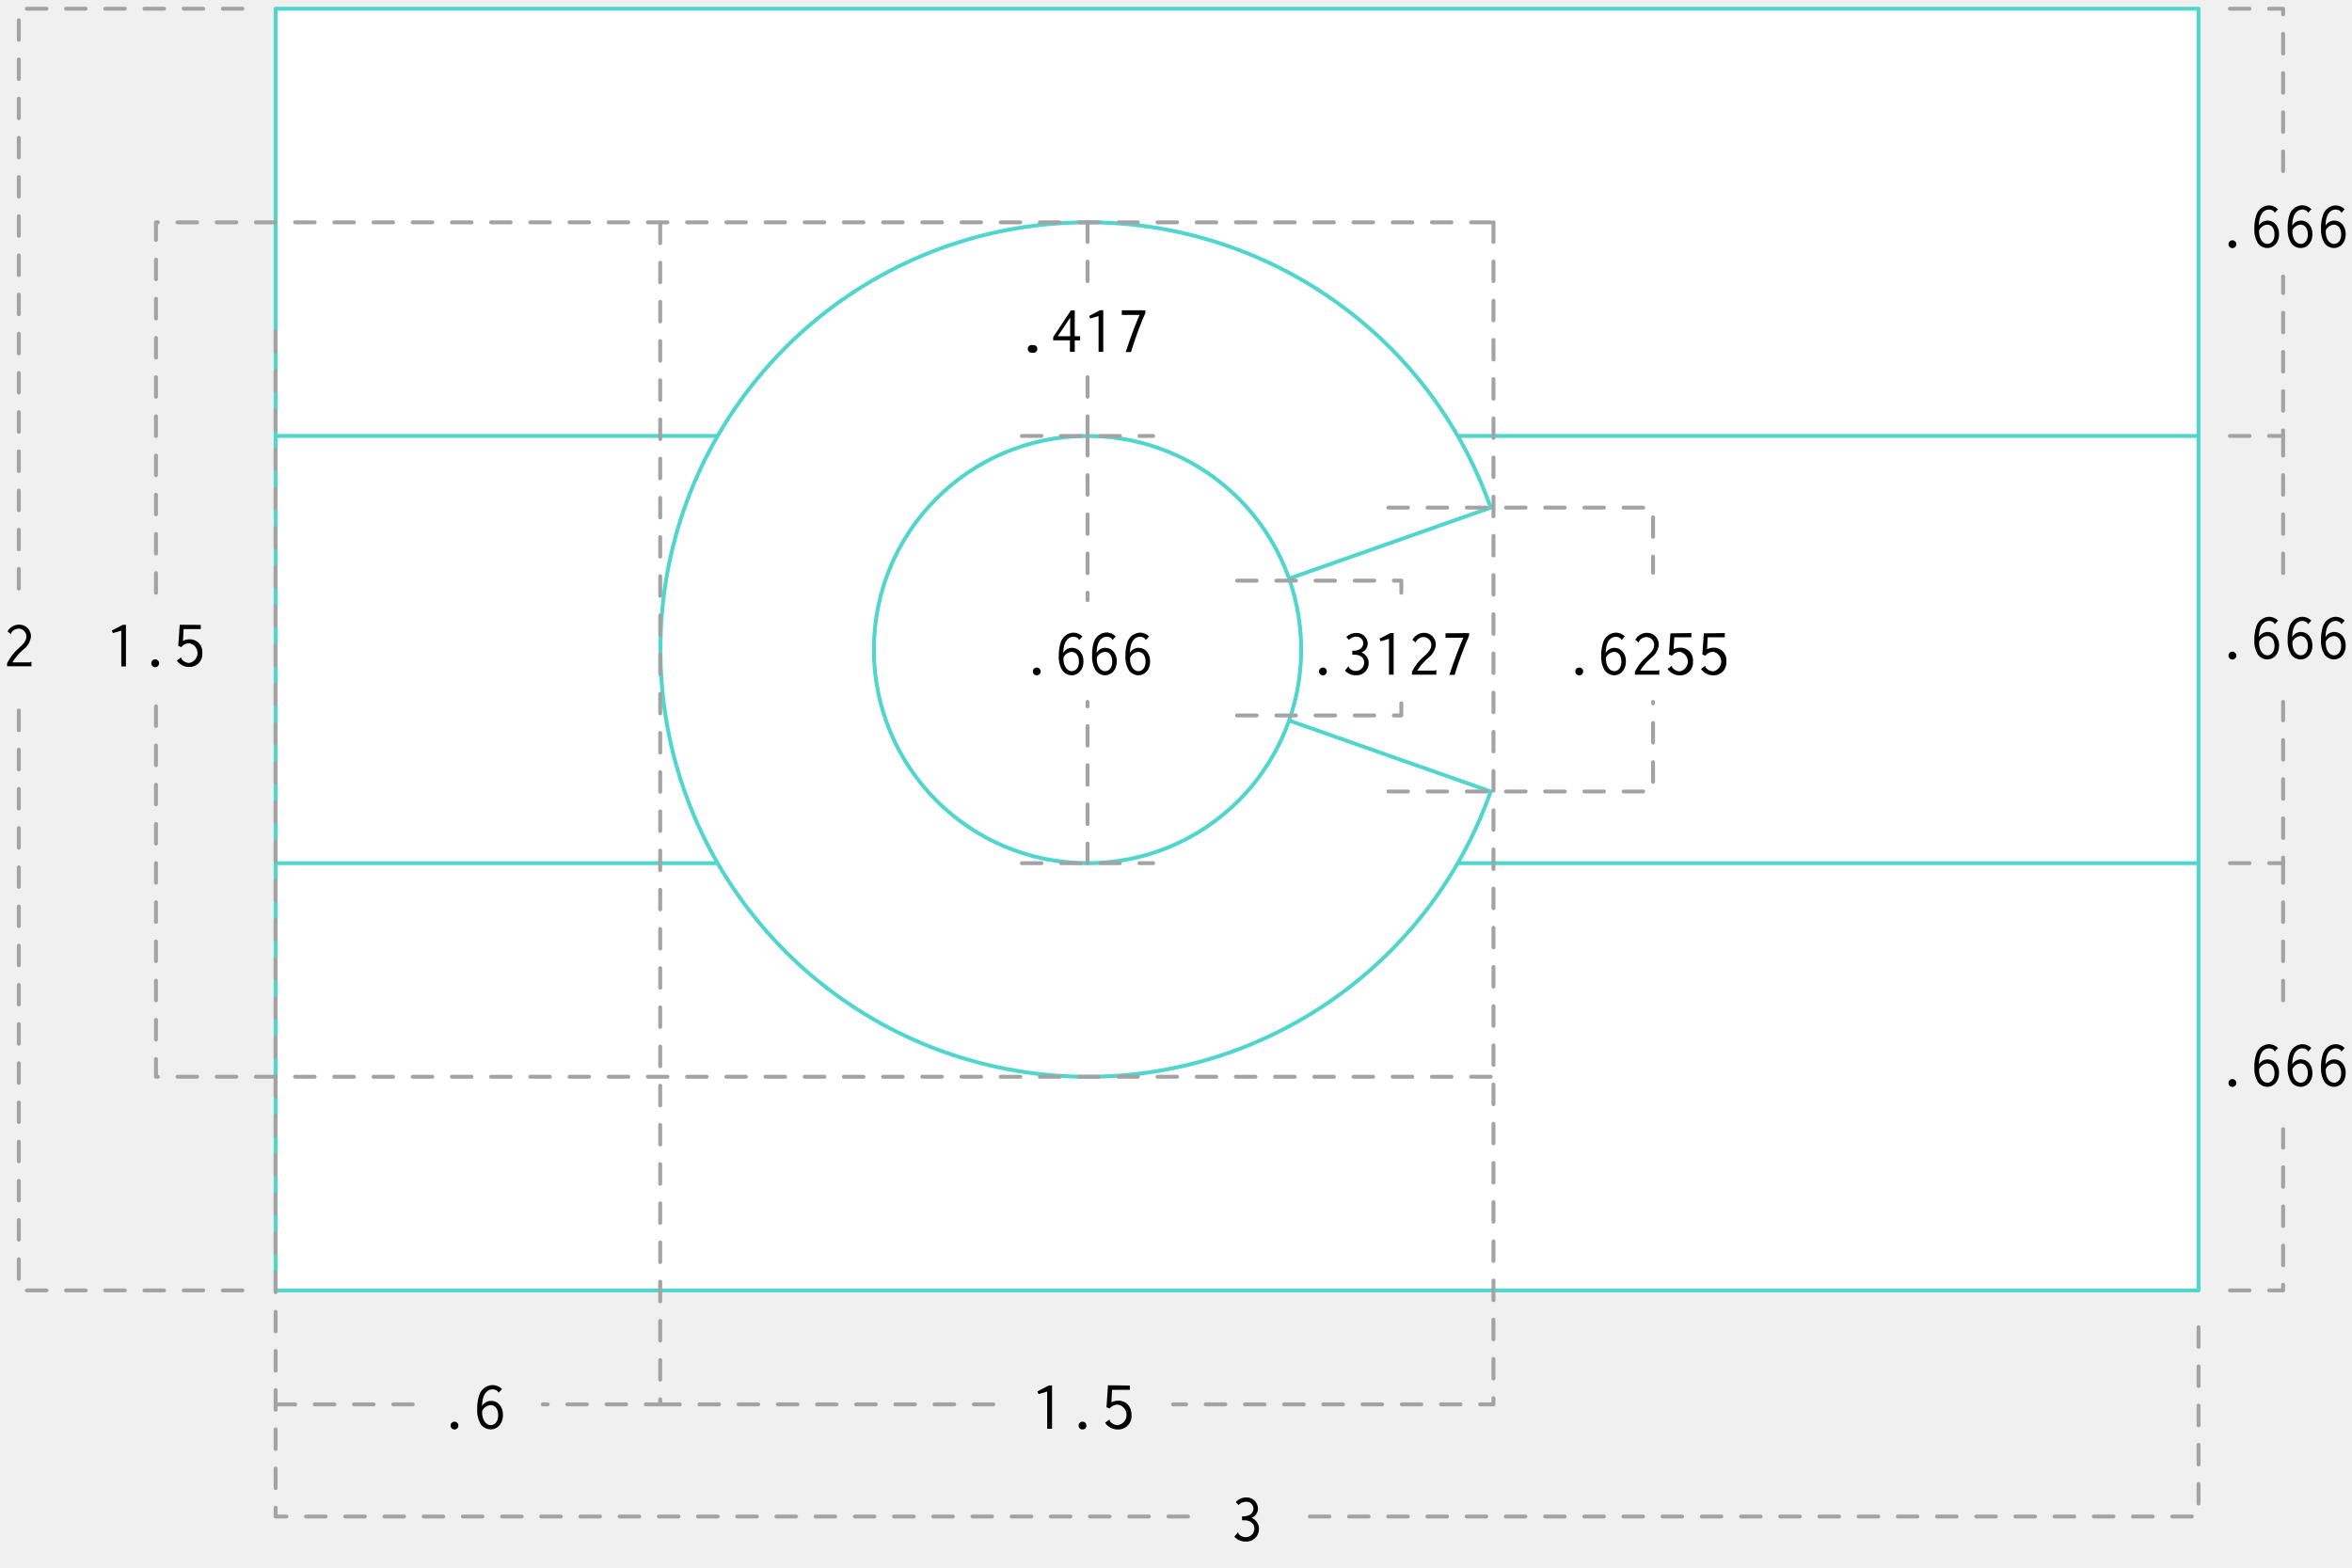
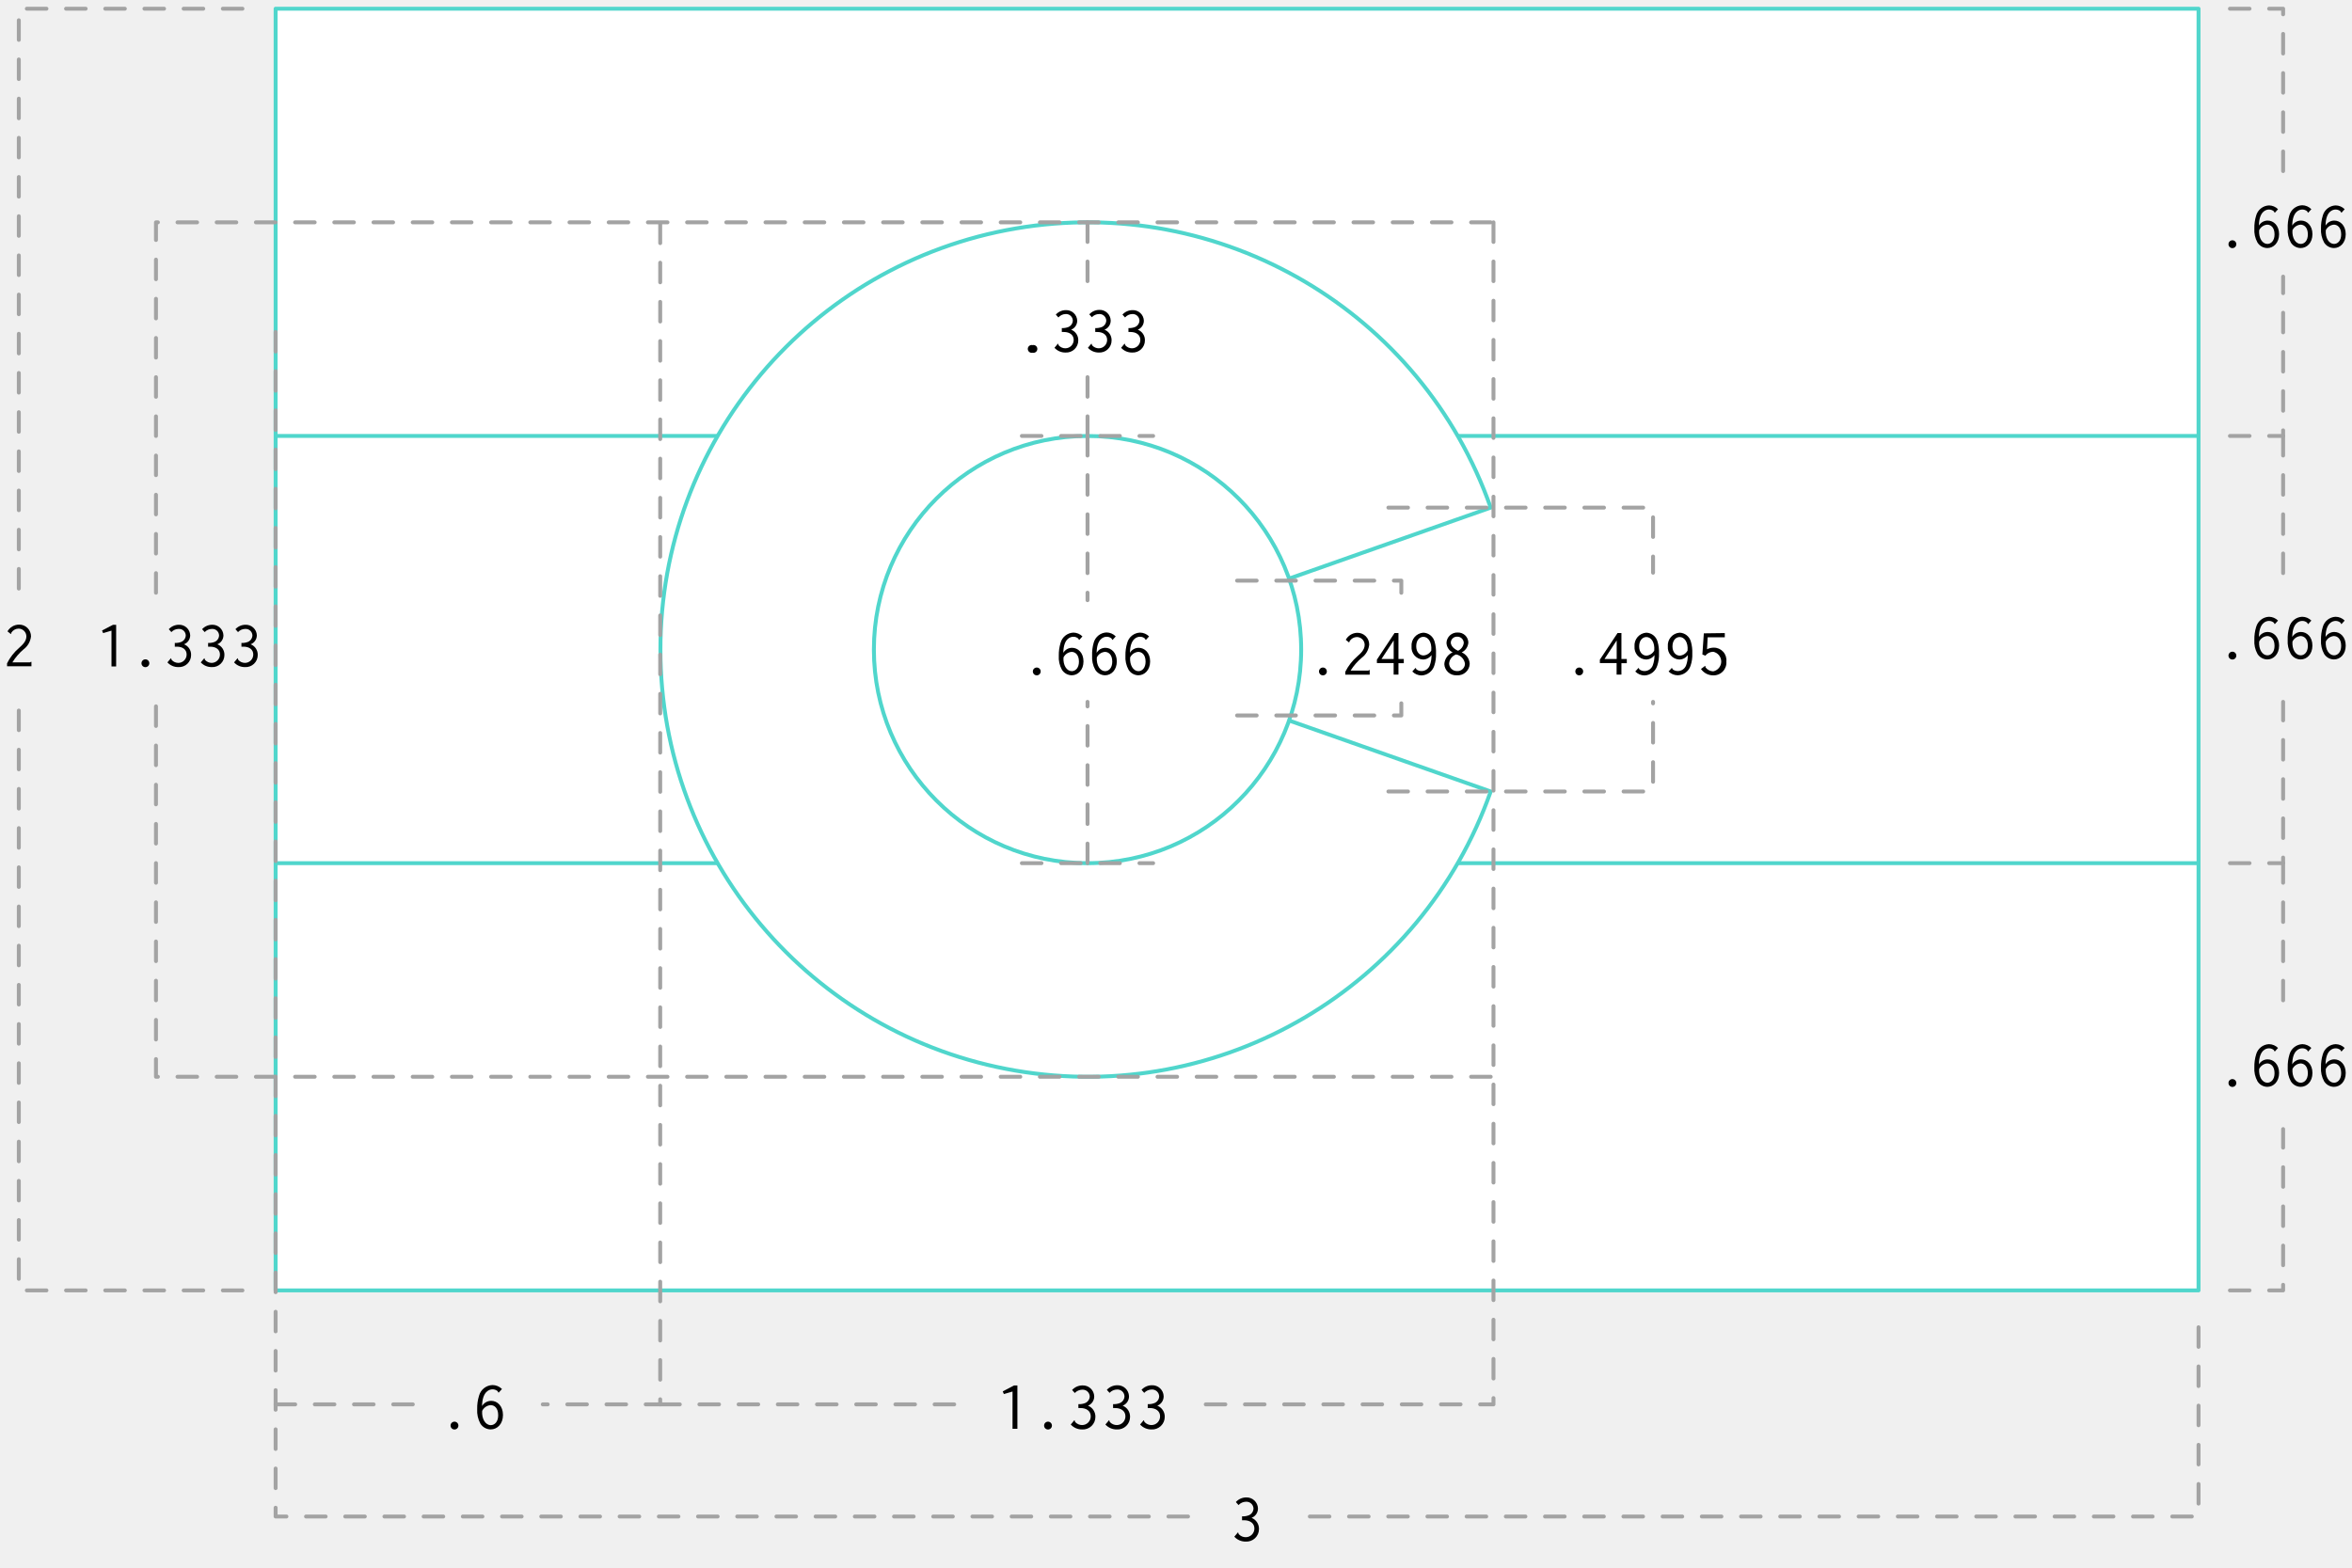
<svg xmlns="http://www.w3.org/2000/svg" width="600" height="400" viewBox="0 0 600 400">
  <path fill="#fff" stroke="#50d6cc" stroke-linecap="round" stroke-linejoin="round" d="M70.31 111.23h490.54v109.01H70.31zM70.31 2.22h490.54v109.01H70.31zM70.31 220.24h490.54v109.01H70.31z" />
-   <path d="M380.28 129.52a109 109 0 100 72.43l-102.85-36.21z" fill="#fff" stroke="#50d6cc" stroke-linecap="round" stroke-linejoin="round" />
+   <path d="M380.28 129.52a109 109 0 1 0 0 72.43l-102.85-36.21z" fill="#fff" stroke="#50d6cc" stroke-linecap="round" stroke-linejoin="round" />
  <circle cx="277.43" cy="165.74" r="54.5" fill="#fff" stroke="#50d6cc" stroke-linecap="round" stroke-linejoin="round" />
  <path fill="none" stroke="#a3a3a3" stroke-linecap="round" stroke-linejoin="round" stroke-dasharray="5 5" d="M568.86 2.22h13.57v41.91M568.86 111.23h13.57V70.58M61.85 2.22H4.8v148M61.85 329.25H4.8V180.16" />
-   <path d="M4.83 159.37a3 3 0 013.08 3A4.76 4.76 0 016 165.69 13.93 13.93 0 003.16 169H7.6a.24.24 0 00.19-.07.22.22 0 01.23-.07V170H1.8v-.75a12.61 12.61 0 013.07-3.94c.77-.7 1.86-1.63 1.86-2.92a2 2 0 00-2-2 2.21 2.21 0 00-1.81 1c-.09.14 0 .24-.15.39l-.86-.69a3.44 3.44 0 012.92-1.72z" />
+   <path d="M4.83 159.37a3 3 0 0 1 3.08 3A4.76 4.76 0 0 1 6 165.69 13.93 13.93 0 0 0 3.16 169H7.6a.24.24 0 0 0 .19-.07.22.22 0 0 1 .23-.07V170H1.8v-.75a12.61 12.61 0 0 1 3.07-3.94c.77-.7 1.86-1.63 1.86-2.92a2 2 0 0 0-2-2 2.21 2.21 0 0 0-1.81 1c-.09.14 0 .24-.15.39l-.86-.69a3.44 3.44 0 0 1 2.92-1.72z" />
  <path fill="none" stroke="#a3a3a3" stroke-linecap="round" stroke-linejoin="round" stroke-dasharray="5 5" d="M380.28 56.73H39.79v95.49M380.28 274.74H39.79v-96.58" />
-   <path d="M32.13 170.05h-1.19v-9.14l-2.13.63-.28-.66 2.78-1.45h.82zM39.59 170.23a1 1 0 111-1 1 1 0 01-1 1zM51.21 159.44v1.08h-4.37l-.16 3a3.78 3.78 0 011.72-.41 3.19 3.19 0 013.21 3.53 3.26 3.26 0 01-3.35 3.54 3.77 3.77 0 01-3.14-1.63l1.06-.79c.14.1.06.27.13.4a2.51 2.51 0 001.94 1 2.56 2.56 0 000-5.05 2.55 2.55 0 00-2 1l-.77-.31.37-5.39zM263.41 90a1 1 0 110-1.95 1 1 0 110 1.95zM274.17 79.16v6.63h1.37v1.06h-1.37v2.92h-1.23v-2.94h-4.27V86l4.51-6.79zm-4.32 6.63H273v-4.74zM281.44 89.78h-1.19v-9.14l-2.12.63-.28-.66 2.77-1.45h.82zM292.19 79.17v.66q-1.08 2.46-2 5t-1.69 5h-1.34q.94-2.86 2-5.67c.49-1.27 1-2.54 1.54-3.8h-4.53v-1.19zM337.48 172.32a1 1 0 110-2 1 1 0 110 2zM347.33 166.48a2.85 2.85 0 011.82 2.73 3.08 3.08 0 01-3.27 3.09 3.7 3.7 0 01-2.78-1.2l.9-1.1c.15.15.07.32.22.48a2.3 2.3 0 001.65.72 2.13 2.13 0 002.13-2.16c0-1.27-1.05-2-2.48-2a4.89 4.89 0 00-.54 0v-1a4 4 0 001.67-.27 1.86 1.86 0 001.13-1.67 1.72 1.72 0 00-1.84-1.65 2.56 2.56 0 00-1.83.82l-.66-.74a3.49 3.49 0 012.55-1.03 2.79 2.79 0 012.91 2.68 2.45 2.45 0 01-1.58 2.3zM355.52 172.14h-1.19V163l-2.13.63-.28-.66 2.78-1.45h.82zM363.21 161.46a3 3 0 013.08 3 4.76 4.76 0 01-1.87 3.34 13.93 13.93 0 00-2.88 3.3H366a.24.24 0 00.19-.07.21.21 0 01.22-.07v1.19h-6.22v-.75a12.83 12.83 0 013.08-3.95c.77-.69 1.86-1.62 1.86-2.91a2 2 0 00-2-2 2.23 2.23 0 00-1.81 1c-.09.15-.05.25-.15.4l-.86-.69a3.44 3.44 0 012.9-1.79zM374.76 161.53v.66q-1.06 2.46-2 5c-.61 1.63-1.17 3.29-1.68 5h-1.34q.94-2.87 2-5.67c.5-1.27 1-2.54 1.55-3.8h-4.54v-1.13zM402.87 172.32a1 1 0 111-1 1 1 0 01-1 1zM414.51 162.38l-.82.91c-.15-.11-.15-.27-.25-.38a1.93 1.93 0 00-1.24-.44c-.76 0-2.51.47-2.57 4.1a2.59 2.59 0 012.24-1.28c1.5 0 2.91 1.26 2.91 3.47s-1.41 3.54-3 3.54a3 3 0 01-2.51-1.41 6.47 6.47 0 01-.8-3.59 10.2 10.2 0 01.46-3.26 3.53 3.53 0 013.28-2.63 3.34 3.34 0 012.3.97zm-4.82 5.37c-.14 2 .82 3.5 2.12 3.5.89 0 1.81-.78 1.81-2.43 0-1.83-1-2.49-1.86-2.49a2.51 2.51 0 00-2.07 1.42zM420.1 161.46a3 3 0 013.07 3 4.76 4.76 0 01-1.87 3.34 13.93 13.93 0 00-2.88 3.3h4.45a.23.23 0 00.18-.07.22.22 0 01.23-.07v1.19h-6.22v-.75a12.66 12.66 0 013.07-3.95c.77-.69 1.86-1.62 1.86-2.91a2 2 0 00-2-2 2.24 2.24 0 00-1.82 1c-.09.15 0 .25-.14.4l-.87-.69a3.44 3.44 0 012.94-1.79zM431.48 161.53v1.07h-4.37l-.16 3.06a3.79 3.79 0 011.73-.41 3.19 3.19 0 013.2 3.53 3.26 3.26 0 01-3.34 3.54 3.78 3.78 0 01-3.14-1.63l1.05-.79c.15.1.06.27.13.4a2.56 2.56 0 001.94 1 2.55 2.55 0 000-5 2.56 2.56 0 00-2 1l-.76-.31.37-5.39zM440 161.53v1.07h-4.37l-.16 3.06a3.79 3.79 0 011.73-.41 3.19 3.19 0 013.2 3.53 3.26 3.26 0 01-3.34 3.54 3.78 3.78 0 01-3.14-1.63l1.05-.79c.15.1.06.27.13.4a2.56 2.56 0 001.94 1 2.55 2.55 0 000-5 2.56 2.56 0 00-2 1l-.76-.31.37-5.39zM569.49 63.31a1 1 0 111-1 1 1 0 01-1 1zM581.13 53.38l-.82.91c-.15-.12-.15-.28-.26-.39a1.92 1.92 0 00-1.23-.44c-.76 0-2.51.47-2.57 4.1a2.59 2.59 0 012.24-1.28c1.5 0 2.91 1.27 2.91 3.47s-1.42 3.54-3 3.54a3 3 0 01-2.51-1.4 6.52 6.52 0 01-.8-3.6 10.37 10.37 0 01.45-3.25 3.54 3.54 0 013.29-2.63 3.3 3.3 0 012.3.97zm-4.82 5.37c-.14 2 .82 3.49 2.11 3.49.9 0 1.82-.77 1.82-2.43 0-1.83-1-2.49-1.86-2.49a2.51 2.51 0 00-2.07 1.43zM589.63 53.38l-.82.91c-.15-.12-.15-.28-.26-.39a1.92 1.92 0 00-1.23-.44c-.76 0-2.51.47-2.57 4.1a2.59 2.59 0 012.25-1.28c1.5 0 2.91 1.27 2.91 3.47s-1.42 3.54-3 3.54a3 3 0 01-2.51-1.4 6.52 6.52 0 01-.8-3.6A10.37 10.37 0 01584 55a3.54 3.54 0 013.29-2.63 3.3 3.3 0 012.34 1.01zm-4.82 5.37c-.14 2 .82 3.49 2.11 3.49.9 0 1.82-.77 1.82-2.43 0-1.83-1-2.49-1.86-2.49a2.51 2.51 0 00-2.07 1.43zM598.13 53.38l-.82.91c-.15-.12-.15-.28-.26-.39a1.92 1.92 0 00-1.23-.44c-.76 0-2.51.47-2.57 4.1a2.59 2.59 0 012.24-1.28c1.5 0 2.91 1.27 2.91 3.47s-1.42 3.54-3 3.54a3 3 0 01-2.51-1.4 6.52 6.52 0 01-.8-3.6 10.37 10.37 0 01.45-3.25 3.54 3.54 0 013.29-2.63 3.3 3.3 0 012.3.97zm-4.82 5.37c-.14 2 .82 3.49 2.11 3.49.9 0 1.82-.77 1.82-2.43 0-1.83-1-2.49-1.86-2.49a2.51 2.51 0 00-2.07 1.43z" />
+   <path d="M29.63 170.05h-1.19v-9.14l-2.13.63-.28-.66 2.78-1.45h.82zM37.09 170.23a1 1 0 1 1 1-1 1 1 0 0 1-1 1zM46.94 164.39a2.84 2.84 0 0 1 1.81 2.73 3.07 3.07 0 0 1-3.26 3.09 3.7 3.7 0 0 1-2.78-1.2l.9-1.07c.15.15.07.32.22.48a2.3 2.3 0 0 0 1.65.72 2.13 2.13 0 0 0 2.13-2.14c0-1.26-1-2-2.48-2a4.89 4.89 0 0 0-.54 0v-.95a4 4 0 0 0 1.67-.27 1.86 1.86 0 0 0 1.13-1.67 1.71 1.71 0 0 0-1.84-1.64 2.53 2.53 0 0 0-1.83.81l-.66-.74a3.49 3.49 0 0 1 2.55-1.13 2.79 2.79 0 0 1 2.91 2.68 2.45 2.45 0 0 1-1.58 2.3zM55.44 164.39a2.84 2.84 0 0 1 1.81 2.73 3.07 3.07 0 0 1-3.25 3.09 3.7 3.7 0 0 1-2.78-1.2l.9-1.07c.15.15.07.32.22.48a2.3 2.3 0 0 0 1.65.72 2.13 2.13 0 0 0 2.12-2.14c0-1.26-1-2-2.48-2a4.89 4.89 0 0 0-.54 0v-.95a4 4 0 0 0 1.67-.27 1.86 1.86 0 0 0 1.13-1.67 1.71 1.71 0 0 0-1.84-1.64 2.53 2.53 0 0 0-1.83.81l-.66-.74a3.49 3.49 0 0 1 2.55-1.13 2.79 2.79 0 0 1 2.89 2.68 2.45 2.45 0 0 1-1.56 2.3zM63.94 164.39a2.84 2.84 0 0 1 1.81 2.73 3.07 3.07 0 0 1-3.26 3.09 3.7 3.7 0 0 1-2.78-1.2l.9-1.07c.15.15.07.32.22.48a2.3 2.3 0 0 0 1.65.72 2.13 2.13 0 0 0 2.13-2.14c0-1.26-1-2-2.48-2a4.89 4.89 0 0 0-.54 0v-.95a4 4 0 0 0 1.67-.27 1.86 1.86 0 0 0 1.13-1.67 1.71 1.71 0 0 0-1.84-1.64 2.53 2.53 0 0 0-1.83.81l-.66-.74a3.49 3.49 0 0 1 2.55-1.13 2.79 2.79 0 0 1 2.91 2.68 2.45 2.45 0 0 1-1.58 2.3zM263.41 90a1 1 0 1 1 0-1.95 1 1 0 1 1 0 1.95zM273.25 84.12a2.84 2.84 0 0 1 1.82 2.73 3.08 3.08 0 0 1-3.26 3.1 3.71 3.71 0 0 1-2.81-1.21l.89-1.07c.15.15.08.32.22.48a2.26 2.26 0 0 0 1.66.72 2.13 2.13 0 0 0 2.13-2.16c0-1.26-1.05-2-2.49-2a3.27 3.27 0 0 0-.54 0v-1a4.1 4.1 0 0 0 1.68-.27 1.86 1.86 0 0 0 1.13-1.66 1.72 1.72 0 0 0-1.85-1.65A2.51 2.51 0 0 0 270 81l-.66-.73a3.44 3.44 0 0 1 2.54-1.14 2.79 2.79 0 0 1 2.92 2.68 2.46 2.46 0 0 1-1.55 2.31zM281.75 84.12a2.84 2.84 0 0 1 1.82 2.73 3.08 3.08 0 0 1-3.26 3.1 3.71 3.71 0 0 1-2.78-1.21l.89-1.07c.15.15.08.32.22.48a2.26 2.26 0 0 0 1.66.72 2.13 2.13 0 0 0 2.13-2.16c0-1.26-1.05-2-2.49-2a3.27 3.27 0 0 0-.54 0v-1a4.1 4.1 0 0 0 1.68-.27 1.86 1.86 0 0 0 1.13-1.66 1.72 1.72 0 0 0-1.85-1.65 2.51 2.51 0 0 0-1.82.81l-.66-.73a3.44 3.44 0 0 1 2.54-1.14 2.79 2.79 0 0 1 2.92 2.68 2.46 2.46 0 0 1-1.59 2.37zM290.25 84.12a2.84 2.84 0 0 1 1.82 2.73 3.08 3.08 0 0 1-3.26 3.1 3.71 3.71 0 0 1-2.81-1.21l.89-1.07c.15.15.08.32.22.48a2.26 2.26 0 0 0 1.66.72 2.13 2.13 0 0 0 2.13-2.16c0-1.26-1.05-2-2.49-2a3.27 3.27 0 0 0-.54 0v-1a4.1 4.1 0 0 0 1.68-.27 1.86 1.86 0 0 0 1.13-1.66 1.72 1.72 0 0 0-1.85-1.65A2.51 2.51 0 0 0 287 81l-.66-.73a3.44 3.44 0 0 1 2.54-1.14 2.79 2.79 0 0 1 2.92 2.68 2.46 2.46 0 0 1-1.55 2.31zM337.48 172.32a1 1 0 1 1 0-2 1 1 0 1 1 0 2zM346.21 161.46a3 3 0 0 1 3.08 3 4.76 4.76 0 0 1-1.87 3.34 13.93 13.93 0 0 0-2.88 3.3H349a.24.24 0 0 0 .19-.07.21.21 0 0 1 .22-.07v1.19h-6.22v-.75a12.83 12.83 0 0 1 3.08-3.95c.77-.69 1.86-1.62 1.86-2.91a2 2 0 0 0-2-2 2.23 2.23 0 0 0-1.81 1c-.09.15-.05.25-.15.4l-.86-.69a3.44 3.44 0 0 1 2.9-1.79zM356.75 161.52v6.63h1.36v1.06h-1.36v2.92h-1.23v-2.94h-4.27v-.88l4.5-6.79zm-4.33 6.63h3.11v-4.74zM360.28 171.33l.82-.91c.18.12.13.3.28.41a2.17 2.17 0 0 0 1.27.39 2.25 2.25 0 0 0 2.1-1.46 7.17 7.17 0 0 0 .43-2.62 2.67 2.67 0 0 1-2.19 1.14 3.07 3.07 0 0 1-2.9-3.34 3.24 3.24 0 0 1 3-3.51 3.09 3.09 0 0 1 2.88 2.3 9.41 9.41 0 0 1 .36 3 8.81 8.81 0 0 1-.45 3.15 3.54 3.54 0 0 1-3.29 2.46 3.32 3.32 0 0 1-2.31-1.01zm4.84-5.38c.19-2.14-.82-3.46-2-3.46-1 0-1.84.86-1.84 2.4s.91 2.35 1.86 2.35a2.46 2.46 0 0 0 1.98-1.24zM374.58 163.91a3 3 0 0 1-1.7 2.55 3.34 3.34 0 0 1 2.05 2.93 3.05 3.05 0 0 1-3.26 2.91 3 3 0 0 1-3.22-2.84 3.44 3.44 0 0 1 2.12-3A2.85 2.85 0 0 1 369 164a2.74 2.74 0 0 1 2.87-2.61 2.62 2.62 0 0 1 2.71 2.52zm-4.91 5.39a2 2 0 0 0 2.05 1.93 1.91 1.91 0 0 0 2-1.85 2.81 2.81 0 0 0-2.26-2.4 2.68 2.68 0 0 0-1.79 2.32zm.43-5.39c0 1.4 1.86 2.13 1.86 2.13a2.53 2.53 0 0 0 1.45-2 1.62 1.62 0 0 0-1.68-1.59 1.56 1.56 0 0 0-1.63 1.46zM402.87 172.32a1 1 0 1 1 1-1 1 1 0 0 1-1 1zM413.63 161.52v6.63H415v1.06h-1.37v2.92h-1.23v-2.94h-4.27v-.88l4.51-6.79zm-4.32 6.63h3.11v-4.74zM417.16 171.33l.82-.91c.18.12.14.3.28.41a2.17 2.17 0 0 0 1.27.39 2.25 2.25 0 0 0 2.1-1.46 7.17 7.17 0 0 0 .43-2.62 2.66 2.66 0 0 1-2.18 1.14 3.08 3.08 0 0 1-2.91-3.34 3.24 3.24 0 0 1 3-3.51 3.08 3.08 0 0 1 2.88 2.3 9.41 9.41 0 0 1 .36 3 8.58 8.58 0 0 1-.45 3.15 3.52 3.52 0 0 1-3.29 2.46 3.32 3.32 0 0 1-2.31-1.01zM422 166c.19-2.14-.82-3.46-2-3.46-1 0-1.85.86-1.85 2.4s.92 2.35 1.86 2.35A2.46 2.46 0 0 0 422 166zM425.66 171.33l.82-.91c.18.12.14.3.28.41a2.17 2.17 0 0 0 1.27.39 2.25 2.25 0 0 0 2.1-1.46 7.17 7.17 0 0 0 .43-2.62 2.66 2.66 0 0 1-2.18 1.14 3.08 3.08 0 0 1-2.91-3.34 3.24 3.24 0 0 1 3-3.51 3.08 3.08 0 0 1 2.88 2.3 9.41 9.41 0 0 1 .36 3 8.58 8.58 0 0 1-.45 3.15 3.52 3.52 0 0 1-3.26 2.42 3.32 3.32 0 0 1-2.34-.97zm4.84-5.33c.19-2.14-.82-3.46-2-3.46-1 0-1.85.86-1.85 2.4s.92 2.35 1.86 2.35a2.46 2.46 0 0 0 1.99-1.29zM440 161.53v1.07h-4.37l-.16 3.06a3.79 3.79 0 0 1 1.73-.41 3.19 3.19 0 0 1 3.2 3.53 3.26 3.26 0 0 1-3.34 3.54 3.78 3.78 0 0 1-3.14-1.63l1.05-.79c.15.1.06.27.13.4a2.56 2.56 0 0 0 1.94 1 2.55 2.55 0 0 0 0-5 2.56 2.56 0 0 0-2 1l-.76-.31.37-5.39zM569.49 63.31a1 1 0 1 1 1-1 1 1 0 0 1-1 1zM581.13 53.38l-.82.91c-.15-.12-.15-.28-.26-.39a1.92 1.92 0 0 0-1.23-.44c-.76 0-2.51.47-2.57 4.1a2.59 2.59 0 0 1 2.24-1.28c1.5 0 2.91 1.27 2.91 3.47s-1.42 3.54-3 3.54a3 3 0 0 1-2.51-1.4 6.52 6.52 0 0 1-.8-3.6 10.37 10.37 0 0 1 .45-3.25 3.54 3.54 0 0 1 3.29-2.63 3.3 3.3 0 0 1 2.3.97zm-4.82 5.37c-.14 2 .82 3.49 2.11 3.49.9 0 1.82-.77 1.82-2.43 0-1.83-1-2.49-1.86-2.49a2.51 2.51 0 0 0-2.07 1.43zM589.63 53.38l-.82.91c-.15-.12-.15-.28-.26-.39a1.92 1.92 0 0 0-1.23-.44c-.76 0-2.51.47-2.57 4.1a2.59 2.59 0 0 1 2.25-1.28c1.5 0 2.91 1.27 2.91 3.47s-1.42 3.54-3 3.54a3 3 0 0 1-2.51-1.4 6.52 6.52 0 0 1-.8-3.6A10.37 10.37 0 0 1 584 55a3.54 3.54 0 0 1 3.29-2.63 3.3 3.3 0 0 1 2.34 1.01zm-4.82 5.37c-.14 2 .82 3.49 2.11 3.49.9 0 1.82-.77 1.82-2.43 0-1.83-1-2.49-1.86-2.49a2.51 2.51 0 0 0-2.07 1.43zM598.13 53.38l-.82.91c-.15-.12-.15-.28-.26-.39a1.92 1.92 0 0 0-1.23-.44c-.76 0-2.51.47-2.57 4.1a2.59 2.59 0 0 1 2.24-1.28c1.5 0 2.91 1.27 2.91 3.47s-1.42 3.54-3 3.54a3 3 0 0 1-2.51-1.4 6.52 6.52 0 0 1-.8-3.6 10.37 10.37 0 0 1 .45-3.25 3.54 3.54 0 0 1 3.29-2.63 3.3 3.3 0 0 1 2.3.97zm-4.82 5.37c-.14 2 .82 3.49 2.11 3.49.9 0 1.82-.77 1.82-2.43 0-1.83-1-2.49-1.86-2.49a2.51 2.51 0 0 0-2.07 1.43z" />
  <path fill="none" stroke="#a3a3a3" stroke-linecap="round" stroke-linejoin="round" stroke-dasharray="5 5" d="M582.43 111.23v39.91M568.86 220.24h13.57v-41.16" />
-   <path d="M569.49 168.28a1 1 0 111-1 1 1 0 01-1 1zM581.13 158.34l-.82.91c-.15-.11-.15-.27-.26-.38a1.86 1.86 0 00-1.23-.44c-.76 0-2.51.47-2.57 4.1a2.59 2.59 0 012.24-1.28c1.5 0 2.91 1.26 2.91 3.47s-1.42 3.54-3 3.54a3 3 0 01-2.51-1.41 6.47 6.47 0 01-.8-3.59 10.48 10.48 0 01.45-3.26 3.55 3.55 0 013.29-2.63 3.34 3.34 0 012.3.97zm-4.82 5.37c-.14 2 .82 3.5 2.11 3.5.9 0 1.82-.78 1.82-2.43 0-1.83-1-2.49-1.86-2.49a2.5 2.5 0 00-2.07 1.42zM589.63 158.34l-.82.91c-.15-.11-.15-.27-.26-.38a1.86 1.86 0 00-1.23-.44c-.76 0-2.51.47-2.57 4.1a2.59 2.59 0 012.24-1.28c1.5 0 2.91 1.26 2.91 3.47s-1.42 3.54-3 3.54a3 3 0 01-2.51-1.41 6.47 6.47 0 01-.8-3.59A10.48 10.48 0 01584 160a3.55 3.55 0 013.29-2.63 3.34 3.34 0 012.34.97zm-4.82 5.37c-.14 2 .82 3.5 2.11 3.5.9 0 1.82-.78 1.82-2.43 0-1.83-1-2.49-1.86-2.49a2.5 2.5 0 00-2.07 1.42zM598.13 158.34l-.82.91c-.15-.11-.15-.27-.26-.38a1.86 1.86 0 00-1.23-.44c-.76 0-2.51.47-2.57 4.1a2.59 2.59 0 012.24-1.28c1.5 0 2.91 1.26 2.91 3.47s-1.42 3.54-3 3.54a3 3 0 01-2.51-1.41 6.47 6.47 0 01-.8-3.59 10.48 10.48 0 01.45-3.26 3.55 3.55 0 013.29-2.63 3.34 3.34 0 012.3.97zm-4.82 5.37c-.14 2 .82 3.5 2.11 3.5.9 0 1.82-.78 1.82-2.43 0-1.83-1-2.49-1.86-2.49a2.5 2.5 0 00-2.07 1.42z" />
+   <path d="M569.49 168.28a1 1 0 1 1 1-1 1 1 0 0 1-1 1zM581.13 158.34l-.82.91c-.15-.11-.15-.27-.26-.38a1.86 1.86 0 0 0-1.23-.44c-.76 0-2.51.47-2.57 4.1a2.59 2.59 0 0 1 2.24-1.28c1.5 0 2.91 1.26 2.91 3.47s-1.42 3.54-3 3.54a3 3 0 0 1-2.51-1.41 6.47 6.47 0 0 1-.8-3.59 10.48 10.48 0 0 1 .45-3.26 3.55 3.55 0 0 1 3.29-2.63 3.34 3.34 0 0 1 2.3.97zm-4.82 5.37c-.14 2 .82 3.5 2.11 3.5.9 0 1.82-.78 1.82-2.43 0-1.83-1-2.49-1.86-2.49a2.5 2.5 0 0 0-2.07 1.42zM589.63 158.34l-.82.91c-.15-.11-.15-.27-.26-.38a1.86 1.86 0 0 0-1.23-.44c-.76 0-2.51.47-2.57 4.1a2.59 2.59 0 0 1 2.24-1.28c1.5 0 2.91 1.26 2.91 3.47s-1.42 3.54-3 3.54a3 3 0 0 1-2.51-1.41 6.47 6.47 0 0 1-.8-3.59A10.48 10.48 0 0 1 584 160a3.55 3.55 0 0 1 3.29-2.63 3.34 3.34 0 0 1 2.34.97zm-4.82 5.37c-.14 2 .82 3.5 2.11 3.5.9 0 1.82-.78 1.82-2.43 0-1.83-1-2.49-1.86-2.49a2.5 2.5 0 0 0-2.07 1.42zM598.13 158.34l-.82.91c-.15-.11-.15-.27-.26-.38a1.86 1.86 0 0 0-1.23-.44c-.76 0-2.51.47-2.57 4.1a2.59 2.59 0 0 1 2.24-1.28c1.5 0 2.91 1.26 2.91 3.47s-1.42 3.54-3 3.54a3 3 0 0 1-2.51-1.41 6.47 6.47 0 0 1-.8-3.59 10.48 10.48 0 0 1 .45-3.26 3.55 3.55 0 0 1 3.29-2.63 3.34 3.34 0 0 1 2.3.97zm-4.82 5.37c-.14 2 .82 3.5 2.11 3.5.9 0 1.82-.78 1.82-2.43 0-1.83-1-2.49-1.86-2.49a2.5 2.5 0 0 0-2.07 1.42z" />
  <path fill="none" stroke="#a3a3a3" stroke-linecap="round" stroke-linejoin="round" stroke-dasharray="5 5" d="M277.43 111.23v41.91M277.43 220.24v-41.16" />
-   <path d="M264.48 172.32a1 1 0 110-2 1 1 0 110 2zM276.13 162.38l-.82.91c-.16-.11-.15-.27-.26-.38a1.86 1.86 0 00-1.23-.44c-.77 0-2.51.47-2.57 4.1a2.58 2.58 0 012.24-1.28c1.5 0 2.91 1.26 2.91 3.47s-1.42 3.54-3 3.54a3 3 0 01-2.5-1.41 6.47 6.47 0 01-.8-3.59 10.48 10.48 0 01.45-3.26 3.54 3.54 0 013.29-2.63 3.34 3.34 0 012.29.97zm-4.83 5.37c-.14 2 .83 3.5 2.12 3.5.9 0 1.82-.78 1.82-2.43 0-1.83-1-2.49-1.86-2.49a2.52 2.52 0 00-2.08 1.42zM284.63 162.38l-.82.91c-.16-.11-.15-.27-.26-.38a1.86 1.86 0 00-1.23-.44c-.77 0-2.51.47-2.57 4.1a2.58 2.58 0 012.24-1.28c1.5 0 2.91 1.26 2.91 3.47s-1.42 3.54-3 3.54a3 3 0 01-2.5-1.41 6.47 6.47 0 01-.8-3.59 10.48 10.48 0 01.4-3.3 3.54 3.54 0 013.29-2.63 3.34 3.34 0 012.34 1.01zm-4.83 5.37c-.14 2 .83 3.5 2.12 3.5.9 0 1.82-.78 1.82-2.43 0-1.83-1-2.49-1.86-2.49a2.52 2.52 0 00-2.08 1.42zM293.13 162.38l-.82.91c-.16-.11-.15-.27-.26-.38a1.86 1.86 0 00-1.23-.44c-.77 0-2.51.47-2.57 4.1a2.58 2.58 0 012.24-1.28c1.5 0 2.91 1.26 2.91 3.47s-1.42 3.54-3 3.54a3 3 0 01-2.5-1.41 6.47 6.47 0 01-.8-3.59 10.48 10.48 0 01.45-3.26 3.54 3.54 0 013.29-2.63 3.34 3.34 0 012.29.97zm-4.83 5.37c-.14 2 .83 3.5 2.12 3.5.9 0 1.82-.78 1.82-2.43 0-1.83-1-2.49-1.86-2.49a2.52 2.52 0 00-2.08 1.42z" />
+   <path d="M264.48 172.32a1 1 0 1 1 0-2 1 1 0 1 1 0 2zM276.13 162.38l-.82.91c-.16-.11-.15-.27-.26-.38a1.86 1.86 0 0 0-1.23-.44c-.77 0-2.51.47-2.57 4.1a2.58 2.58 0 0 1 2.24-1.28c1.5 0 2.91 1.26 2.91 3.47s-1.42 3.54-3 3.54a3 3 0 0 1-2.5-1.41 6.47 6.47 0 0 1-.8-3.59 10.48 10.48 0 0 1 .45-3.26 3.54 3.54 0 0 1 3.29-2.63 3.34 3.34 0 0 1 2.29.97zm-4.83 5.37c-.14 2 .83 3.5 2.12 3.5.9 0 1.82-.78 1.82-2.43 0-1.83-1-2.49-1.86-2.49a2.52 2.52 0 0 0-2.08 1.42zM284.63 162.38l-.82.91c-.16-.11-.15-.27-.26-.38a1.86 1.86 0 0 0-1.23-.44c-.77 0-2.51.47-2.57 4.1a2.58 2.58 0 0 1 2.24-1.28c1.5 0 2.91 1.26 2.91 3.47s-1.42 3.54-3 3.54a3 3 0 0 1-2.5-1.41 6.47 6.47 0 0 1-.8-3.59 10.48 10.48 0 0 1 .4-3.3 3.54 3.54 0 0 1 3.29-2.63 3.34 3.34 0 0 1 2.34 1.01zm-4.83 5.37c-.14 2 .83 3.5 2.12 3.5.9 0 1.82-.78 1.82-2.43 0-1.83-1-2.49-1.86-2.49a2.52 2.52 0 0 0-2.08 1.42zM293.13 162.38l-.82.91c-.16-.11-.15-.27-.26-.38a1.86 1.86 0 0 0-1.23-.44c-.77 0-2.51.47-2.57 4.1a2.58 2.58 0 0 1 2.24-1.28c1.5 0 2.91 1.26 2.91 3.47s-1.42 3.54-3 3.54a3 3 0 0 1-2.5-1.41 6.47 6.47 0 0 1-.8-3.59 10.48 10.48 0 0 1 .45-3.26 3.54 3.54 0 0 1 3.29-2.63 3.34 3.34 0 0 1 2.29.97zm-4.83 5.37c-.14 2 .83 3.5 2.12 3.5.9 0 1.82-.78 1.82-2.43 0-1.83-1-2.49-1.86-2.49a2.52 2.52 0 0 0-2.08 1.42z" />
  <path fill="none" stroke="#a3a3a3" stroke-linecap="round" stroke-linejoin="round" stroke-dasharray="5 5" d="M582.43 220.24v39.41M568.86 329.25h13.57v-41.16" />
-   <path d="M569.49 277.33a1 1 0 111-1 1 1 0 01-1 1zM581.13 267.39l-.82.91c-.15-.11-.15-.27-.26-.38a1.86 1.86 0 00-1.23-.44c-.76 0-2.51.47-2.57 4.09a2.6 2.6 0 012.24-1.27c1.5 0 2.91 1.26 2.91 3.47s-1.42 3.54-3 3.54a3 3 0 01-2.51-1.41 6.47 6.47 0 01-.8-3.59 10.48 10.48 0 01.45-3.26 3.55 3.55 0 013.29-2.63 3.34 3.34 0 012.3.97zm-4.82 5.37c-.14 2 .82 3.5 2.11 3.5.9 0 1.82-.78 1.82-2.43 0-1.83-1-2.49-1.86-2.49a2.5 2.5 0 00-2.07 1.42zM589.63 267.39l-.82.91c-.15-.11-.15-.27-.26-.38a1.86 1.86 0 00-1.23-.44c-.76 0-2.51.47-2.57 4.09a2.6 2.6 0 012.25-1.27c1.5 0 2.91 1.26 2.91 3.47s-1.42 3.54-3 3.54a3 3 0 01-2.51-1.41 6.47 6.47 0 01-.8-3.59 10.48 10.48 0 01.45-3.26 3.55 3.55 0 013.29-2.63 3.34 3.34 0 012.29.97zm-4.82 5.37c-.14 2 .82 3.5 2.11 3.5.9 0 1.82-.78 1.82-2.43 0-1.83-1-2.49-1.86-2.49a2.5 2.5 0 00-2.07 1.42zM598.13 267.39l-.82.91c-.15-.11-.15-.27-.26-.38a1.86 1.86 0 00-1.23-.44c-.76 0-2.51.47-2.57 4.09a2.6 2.6 0 012.24-1.27c1.5 0 2.91 1.26 2.91 3.47s-1.42 3.54-3 3.54a3 3 0 01-2.51-1.41 6.47 6.47 0 01-.8-3.59 10.48 10.48 0 01.45-3.26 3.55 3.55 0 013.29-2.63 3.34 3.34 0 012.3.97zm-4.82 5.37c-.14 2 .82 3.5 2.11 3.5.9 0 1.82-.78 1.82-2.43 0-1.83-1-2.49-1.86-2.49a2.5 2.5 0 00-2.07 1.42zM319.27 387.28a3 3 0 011.9 2.85 3.2 3.2 0 01-3.4 3.21 3.86 3.86 0 01-2.89-1.25l.93-1.11c.16.16.08.33.23.5a2.4 2.4 0 001.72.74A2.21 2.21 0 00320 390c0-1.32-1.1-2.1-2.59-2.1a5.46 5.46 0 00-.56 0v-1a4.07 4.07 0 001.74-.28 1.92 1.92 0 001.18-1.73 1.8 1.8 0 00-1.92-1.72 2.65 2.65 0 00-1.9.85l-.68-.77a3.6 3.6 0 012.64-1.18 2.9 2.9 0 013 2.8 2.53 2.53 0 01-1.64 2.41z" />
+   <path d="M569.49 277.33a1 1 0 1 1 1-1 1 1 0 0 1-1 1zM581.13 267.39l-.82.91c-.15-.11-.15-.27-.26-.38a1.86 1.86 0 0 0-1.23-.44c-.76 0-2.51.47-2.57 4.09a2.6 2.6 0 0 1 2.24-1.27c1.5 0 2.91 1.26 2.91 3.47s-1.42 3.54-3 3.54a3 3 0 0 1-2.51-1.41 6.47 6.47 0 0 1-.8-3.59 10.48 10.48 0 0 1 .45-3.26 3.55 3.55 0 0 1 3.29-2.63 3.34 3.34 0 0 1 2.3.97zm-4.82 5.37c-.14 2 .82 3.5 2.11 3.5.9 0 1.82-.78 1.82-2.43 0-1.83-1-2.49-1.86-2.49a2.5 2.5 0 0 0-2.07 1.42zM589.63 267.39l-.82.91c-.15-.11-.15-.27-.26-.38a1.86 1.86 0 0 0-1.23-.44c-.76 0-2.51.47-2.57 4.09a2.6 2.6 0 0 1 2.25-1.27c1.5 0 2.91 1.26 2.91 3.47s-1.42 3.54-3 3.54a3 3 0 0 1-2.51-1.41 6.47 6.47 0 0 1-.8-3.59 10.48 10.48 0 0 1 .45-3.26 3.55 3.55 0 0 1 3.29-2.63 3.34 3.34 0 0 1 2.29.97zm-4.82 5.37c-.14 2 .82 3.5 2.11 3.5.9 0 1.82-.78 1.82-2.43 0-1.83-1-2.49-1.86-2.49a2.5 2.5 0 0 0-2.07 1.42zM598.13 267.39l-.82.91c-.15-.11-.15-.27-.26-.38a1.86 1.86 0 0 0-1.23-.44c-.76 0-2.51.47-2.57 4.09a2.6 2.6 0 0 1 2.24-1.27c1.5 0 2.91 1.26 2.91 3.47s-1.42 3.54-3 3.54a3 3 0 0 1-2.51-1.41 6.47 6.47 0 0 1-.8-3.59 10.48 10.48 0 0 1 .45-3.26 3.55 3.55 0 0 1 3.29-2.63 3.34 3.34 0 0 1 2.3.97zm-4.82 5.37c-.14 2 .82 3.5 2.11 3.5.9 0 1.82-.78 1.82-2.43 0-1.83-1-2.49-1.86-2.49a2.5 2.5 0 0 0-2.07 1.42zM319.27 387.28a3 3 0 0 1 1.9 2.85 3.2 3.2 0 0 1-3.4 3.21 3.86 3.86 0 0 1-2.89-1.25l.93-1.11c.16.16.08.33.23.5a2.4 2.4 0 0 0 1.72.74A2.21 2.21 0 0 0 320 390c0-1.32-1.1-2.1-2.59-2.1a5.46 5.46 0 0 0-.56 0v-1a4.07 4.07 0 0 0 1.74-.28 1.92 1.92 0 0 0 1.18-1.73 1.8 1.8 0 0 0-1.92-1.72 2.65 2.65 0 0 0-1.9.85l-.68-.77a3.6 3.6 0 0 1 2.64-1.18 2.9 2.9 0 0 1 3 2.8 2.53 2.53 0 0 1-1.64 2.41z" />
  <path fill="none" stroke="#a3a3a3" stroke-linecap="round" stroke-linejoin="round" stroke-dasharray="5 5" d="M70.31 84.7v302.24H303.2M560.85 338.65v48.29H329.98" />
-   <path d="M115.94 364.74a1 1 0 110-2 1 1 0 110 2zM128.06 354.41l-.86.94c-.16-.12-.16-.28-.26-.4a2 2 0 00-1.29-.46c-.79 0-2.61.5-2.68 4.27a2.71 2.71 0 012.34-1.33c1.56 0 3 1.31 3 3.61s-1.47 3.68-3.14 3.68a3.14 3.14 0 01-2.61-1.46 6.83 6.83 0 01-.83-3.74 10.72 10.72 0 01.47-3.39 3.69 3.69 0 013.42-2.73 3.47 3.47 0 012.44 1.01zM123 360c-.15 2.06.86 3.63 2.2 3.63.93 0 1.89-.8 1.89-2.52 0-1.9-1-2.59-1.94-2.59A2.62 2.62 0 00123 360z" />
+   <path d="M115.94 364.74a1 1 0 1 1 0-2 1 1 0 1 1 0 2zM128.06 354.41l-.86.94c-.16-.12-.16-.28-.26-.4a2 2 0 0 0-1.29-.46c-.79 0-2.61.5-2.68 4.27a2.71 2.71 0 0 1 2.34-1.33c1.56 0 3 1.31 3 3.61s-1.47 3.68-3.14 3.68a3.14 3.14 0 0 1-2.61-1.46 6.83 6.83 0 0 1-.83-3.74 10.72 10.72 0 0 1 .47-3.39 3.69 3.69 0 0 1 3.42-2.73 3.47 3.47 0 0 1 2.44 1.01zM123 360c-.15 2.06.86 3.63 2.2 3.63.93 0 1.89-.8 1.89-2.52 0-1.9-1-2.59-1.94-2.59A2.62 2.62 0 0 0 123 360z" />
  <path fill="none" stroke="#a3a3a3" stroke-linecap="round" stroke-linejoin="round" stroke-dasharray="5 5" d="M70.31 358.33h37.88M168.42 57.03v301.3h-29.96" />
-   <path d="M268.38 364.56h-1.24v-9.51l-2.21.65-.29-.68 2.89-1.51h.85zM276.15 364.74a1 1 0 110-2 1 1 0 110 2zM288.24 353.52v1.11h-4.55l-.17 3.18a4 4 0 011.8-.43c1.84 0 3.33 1.32 3.33 3.68a3.39 3.39 0 01-3.48 3.68 3.92 3.92 0 01-3.27-1.7l1.1-.82c.15.11.06.28.13.42a2.66 2.66 0 002 1 2.66 2.66 0 000-5.26 2.69 2.69 0 00-2.07 1l-.79-.32.38-5.6z" />
-   <path fill="none" stroke="#a3a3a3" stroke-linecap="round" stroke-linejoin="round" stroke-dasharray="5 5" d="M380.99 56.73v301.6h-81.74M168.42 358.33h87.18M277.43 56.73V76.4M277.43 96.23v15" />
+   <path d="M259.54 364.56h-1.24v-9.51l-2.21.65-.29-.68 2.88-1.51h.86zM267.3 364.74a1 1 0 1 1 1.05-1 1 1 0 0 1-1.05 1zM277.55 358.66a3 3 0 0 1 1.89 2.85 3.2 3.2 0 0 1-3.39 3.22 3.87 3.87 0 0 1-2.9-1.26l.93-1.11c.16.16.08.33.23.5a2.39 2.39 0 0 0 1.72.75 2.21 2.21 0 0 0 2.22-2.25c0-1.32-1.09-2.09-2.59-2.09h-.56v-1a4.07 4.07 0 0 0 1.74-.28 1.92 1.92 0 0 0 1.16-1.69 1.8 1.8 0 0 0-1.92-1.72 2.65 2.65 0 0 0-1.9.85l-.68-.77a3.59 3.59 0 0 1 2.64-1.17 2.89 2.89 0 0 1 3 2.79 2.53 2.53 0 0 1-1.59 2.38zM286.39 358.66a3 3 0 0 1 1.89 2.85 3.2 3.2 0 0 1-3.39 3.22 3.89 3.89 0 0 1-2.9-1.26l.94-1.11c.15.16.07.33.22.5a2.4 2.4 0 0 0 1.73.75 2.21 2.21 0 0 0 2.22-2.25c0-1.32-1.1-2.09-2.59-2.09a5.12 5.12 0 0 0-.56 0v-1a4.11 4.11 0 0 0 1.74-.28 1.92 1.92 0 0 0 1.17-1.73 1.79 1.79 0 0 0-1.91-1.72 2.63 2.63 0 0 0-1.9.85l-.69-.77a3.6 3.6 0 0 1 2.65-1.17 2.9 2.9 0 0 1 3 2.79 2.52 2.52 0 0 1-1.62 2.42zM295.23 358.66a3 3 0 0 1 1.9 2.85 3.21 3.21 0 0 1-3.4 3.22 3.87 3.87 0 0 1-2.89-1.26l.93-1.11c.16.16.08.33.23.5a2.39 2.39 0 0 0 1.72.75 2.21 2.21 0 0 0 2.22-2.25c0-1.32-1.1-2.09-2.59-2.09h-.56v-1a4.07 4.07 0 0 0 1.74-.28 1.92 1.92 0 0 0 1.18-1.73 1.8 1.8 0 0 0-1.92-1.72 2.65 2.65 0 0 0-1.9.85l-.68-.77a3.59 3.59 0 0 1 2.64-1.17 2.89 2.89 0 0 1 3 2.79 2.52 2.52 0 0 1-1.62 2.42z" />
+   <path fill="none" stroke="#a3a3a3" stroke-linecap="round" stroke-linejoin="round" stroke-dasharray="5 5" d="M380.99 56.73v301.6h-75.98M168.42 358.33h78.17M277.43 56.73V76.4M277.43 96.23v15" />
  <path fill="none" stroke="#a3a3a3" stroke-linecap="round" stroke-linejoin="round" stroke-dasharray="5 5" d="M315.58 148.15h41.9v3.37M315.58 182.55h41.9v-3.42M354.18 129.52h67.52v16.61M354.18 201.95h67.52v-22.87M260.68 111.23h33.49M260.68 220.24h33.49" />
</svg>
